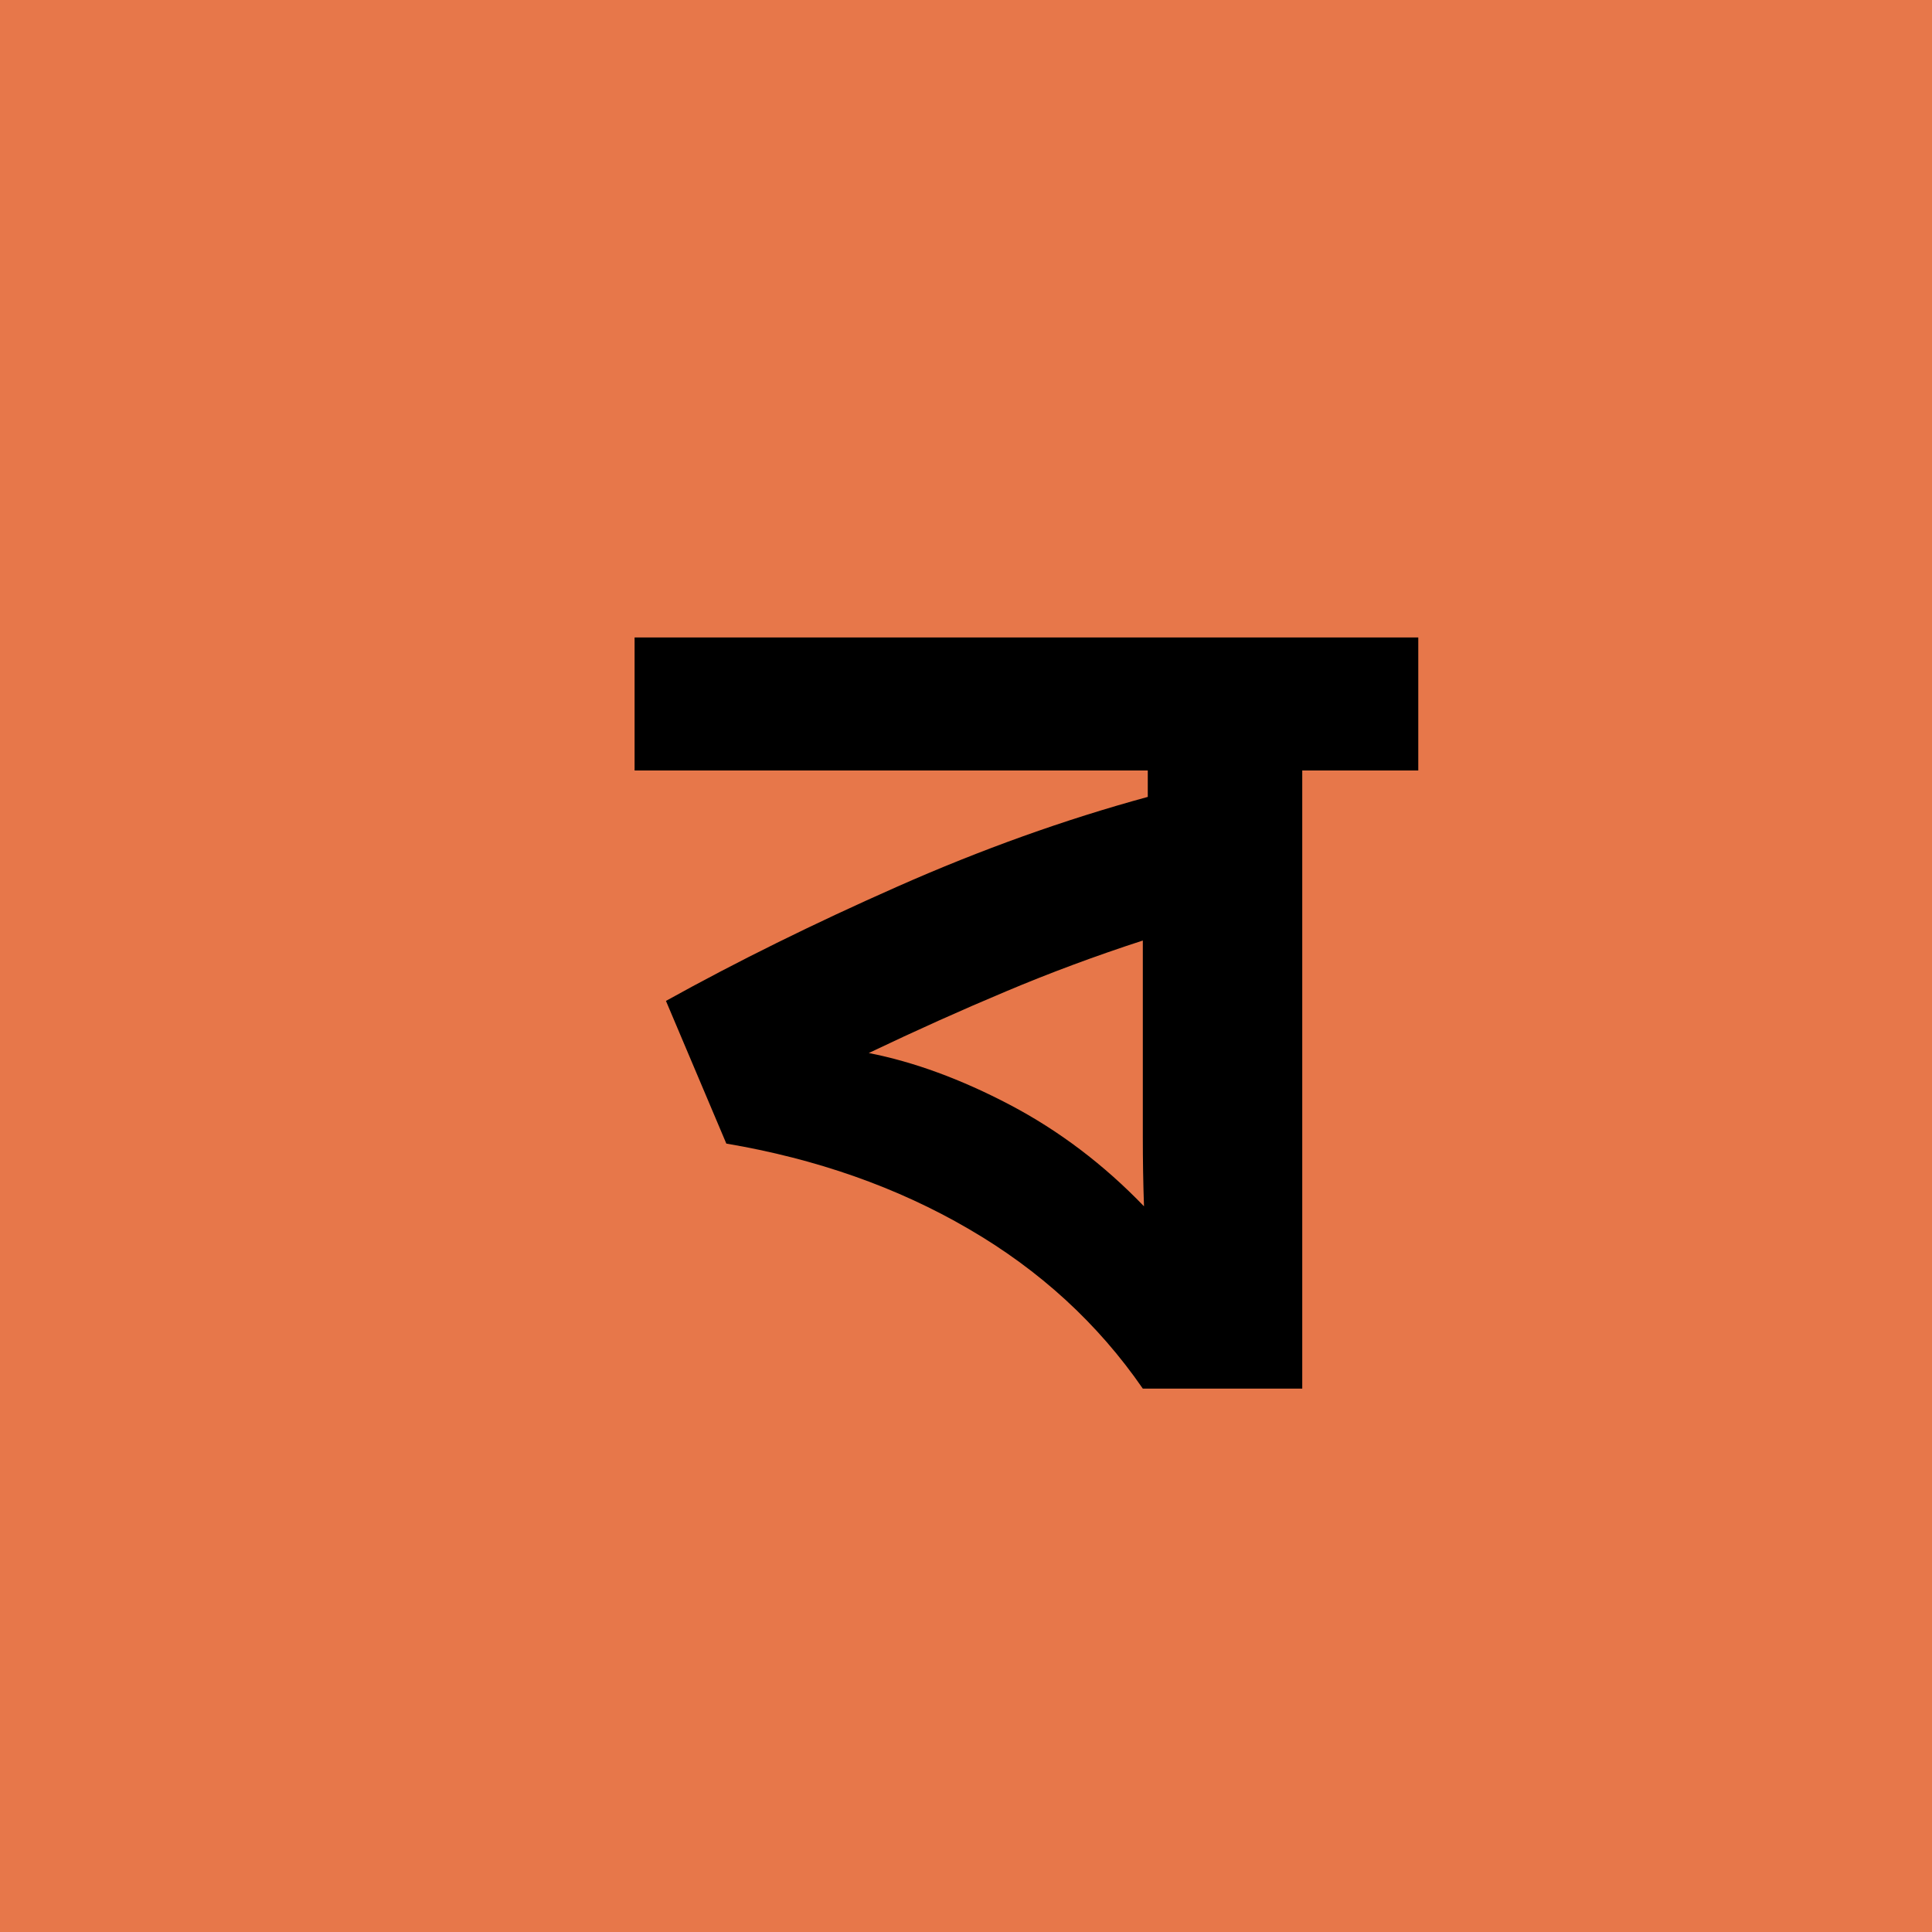
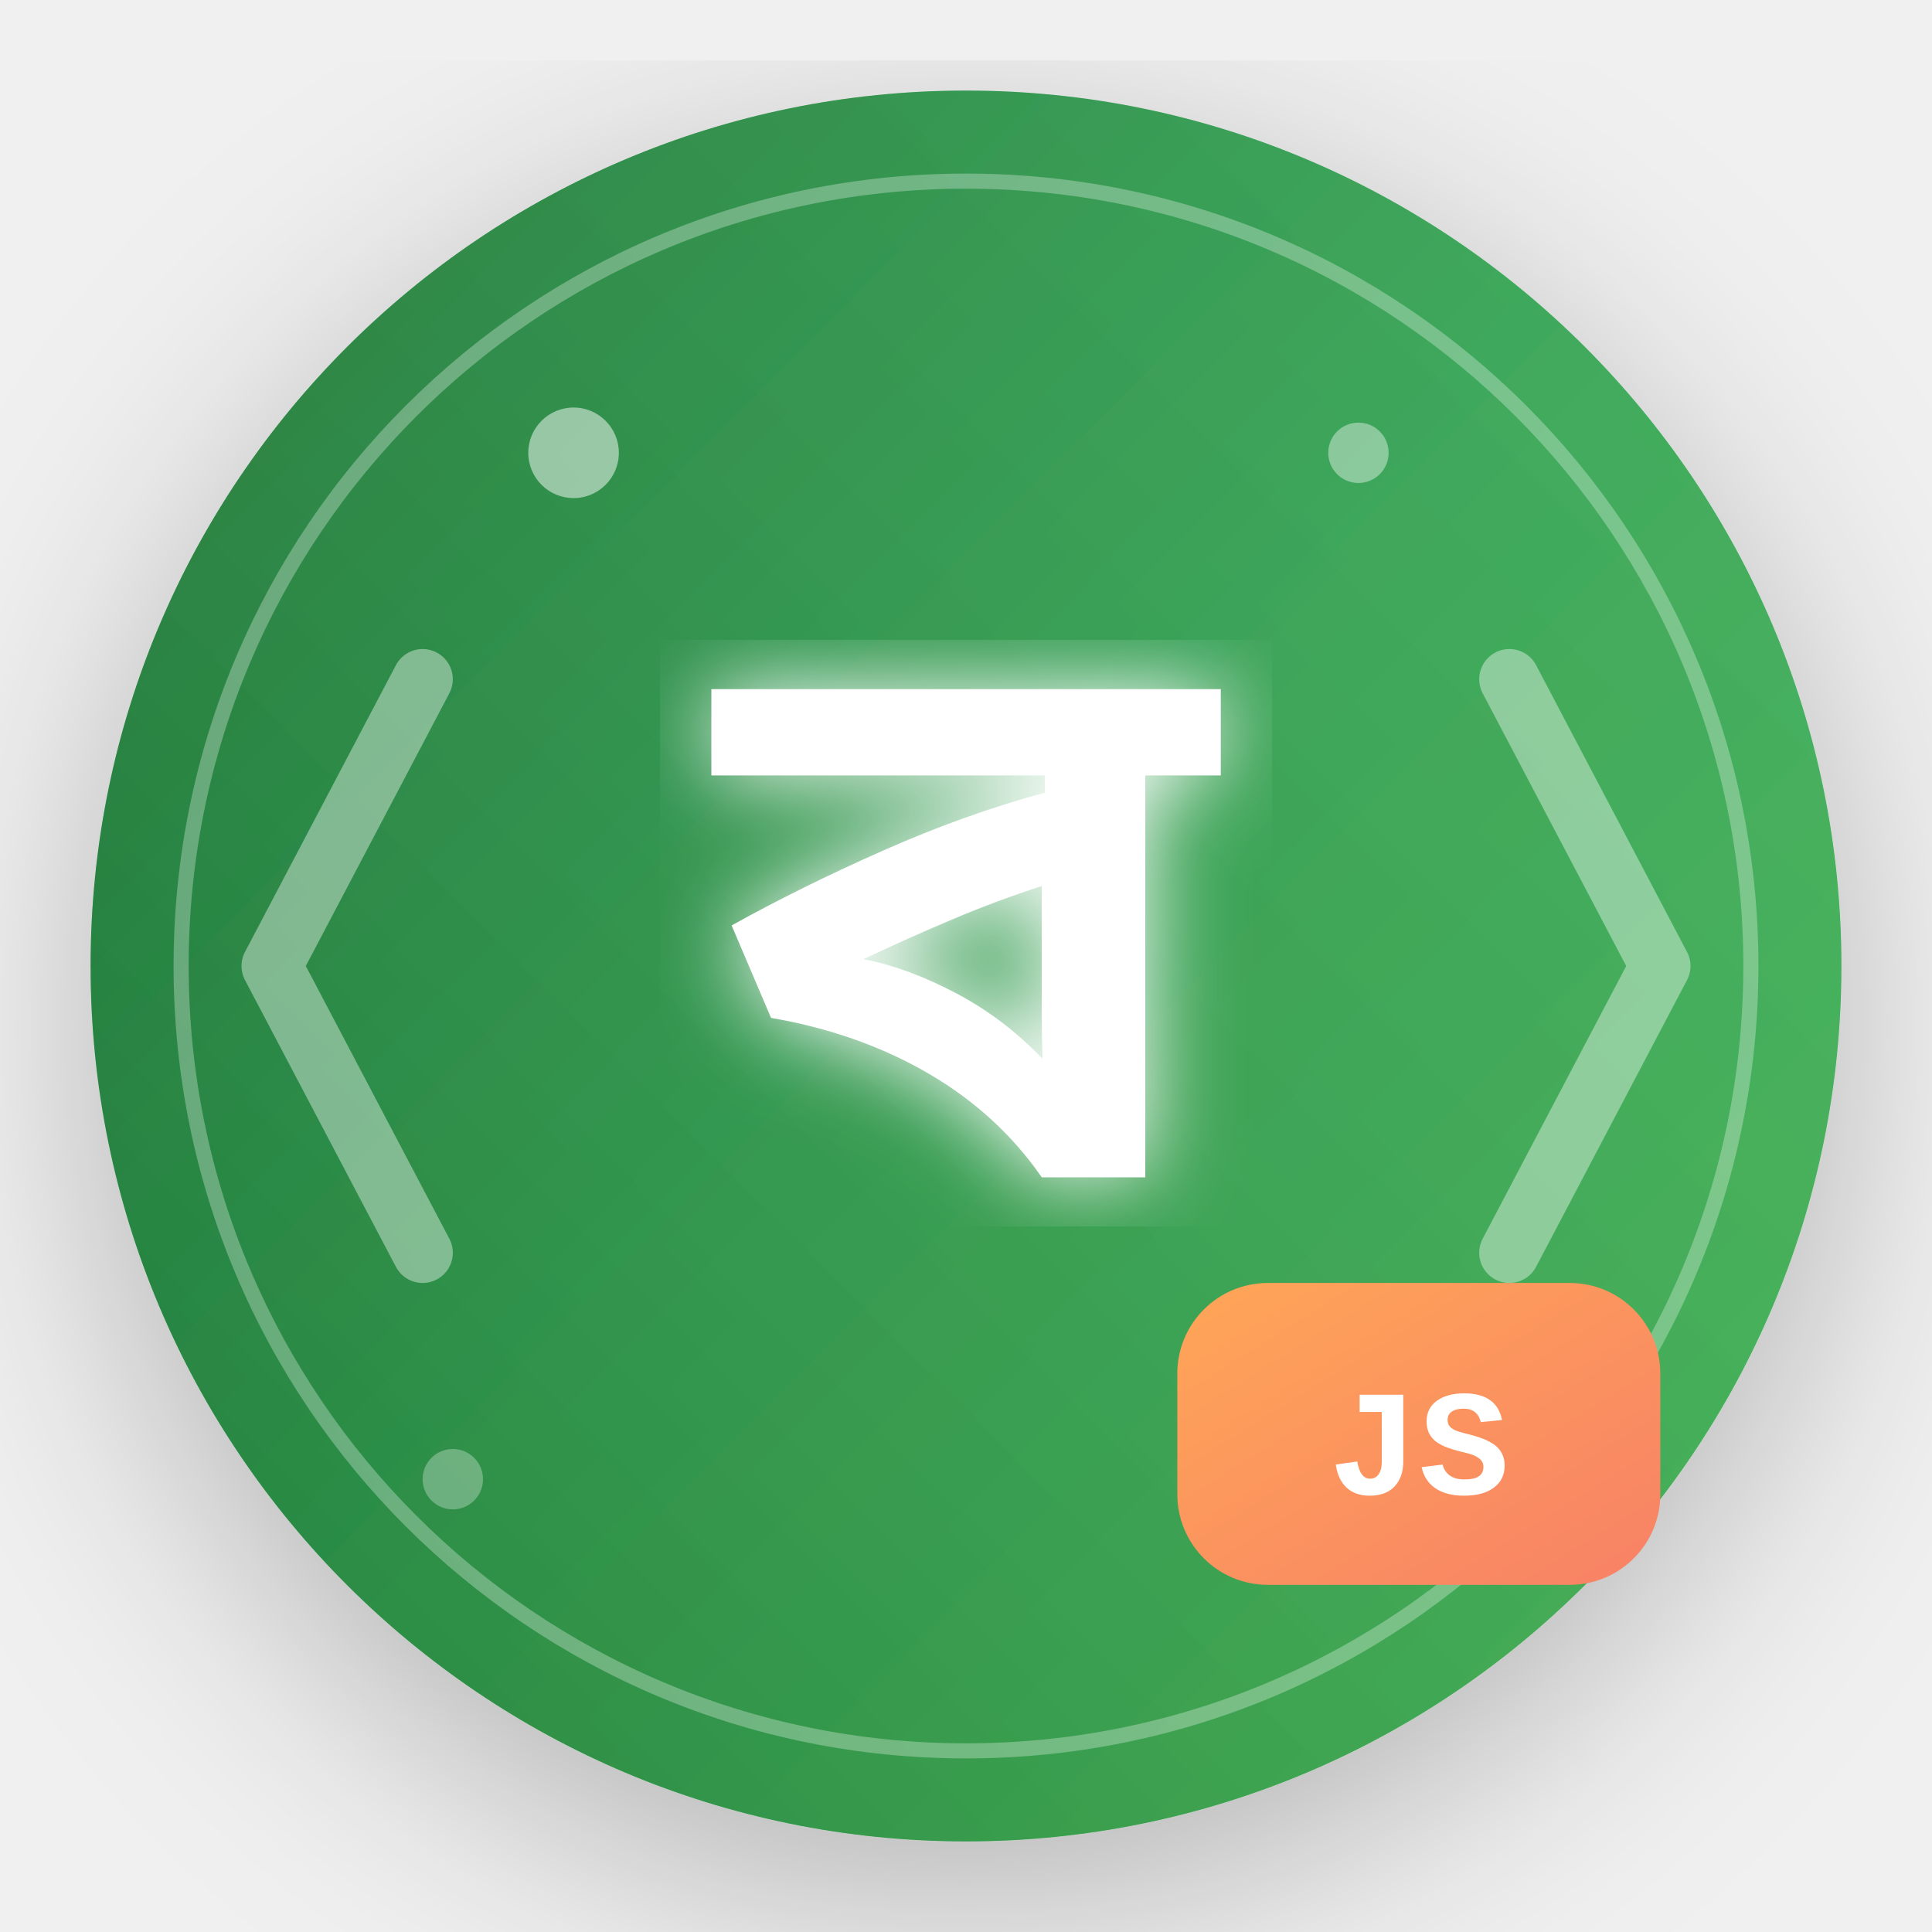
- <svg xmlns="http://www.w3.org/2000/svg" width="128" height="128" viewBox="0 0 128 128" preserveAspectRatio="xMinYMin meet">
-   <rect width="128" height="128" fill="#e7774a" />
-   <text x="68" y="92" text-anchor="middle" font-family="Noto Sans Bengali, 'Bangla', 'DejaVu Sans', Arial, sans-serif" font-weight="700" font-size="80" fill="#000000">ব</text>
+ <svg xmlns="http://www.w3.org/2000/svg" width="128" height="128" viewBox="0 0 128 128">
+   <defs>
+     <linearGradient id="mainGrad" x1="0%" y1="0%" x2="100%" y2="100%">
+       <stop offset="0%" style="stop-color:#1A7F37" />
+       <stop offset="50%" style="stop-color:#2DA44E" />
+       <stop offset="100%" style="stop-color:#3FB950" />
+     </linearGradient>
+     <linearGradient id="overlayGrad" x1="0%" y1="100%" x2="100%" y2="0%">
+       <stop offset="0%" style="stop-color:#000000;stop-opacity:0.2" />
+       <stop offset="100%" style="stop-color:#FFFFFF;stop-opacity:0.1" />
+     </linearGradient>
+     <linearGradient id="accentGrad" x1="0%" y1="0%" x2="100%" y2="100%">
+       <stop offset="0%" style="stop-color:#FFA657" />
+       <stop offset="100%" style="stop-color:#F78166" />
+     </linearGradient>
+     <filter id="dropShadow" x="-50%" y="-50%" width="200%" height="200%">
+       <feDropShadow dx="0" dy="4" stdDeviation="8" flood-color="#000000" flood-opacity="0.25" />
+     </filter>
+     <filter id="innerGlow">
+       <feGaussianBlur stdDeviation="3" result="coloredBlur" />
+       <feMerge>
+         <feMergeNode in="coloredBlur" />
+         <feMergeNode in="SourceGraphic" />
+       </feMerge>
+     </filter>
+   </defs>
+   <circle cx="64" cy="64" r="58" fill="url(#mainGrad)" filter="url(#dropShadow)" />
+   <circle cx="64" cy="64" r="58" fill="url(#overlayGrad)" />
+   <circle cx="64" cy="64" r="52" fill="none" stroke="#FFFFFF" stroke-width="1" opacity="0.3" />
+   <g opacity="0.4">
+     <path d="M28 45 L18 64 L28 83" fill="none" stroke="#FFFFFF" stroke-width="4" stroke-linecap="round" stroke-linejoin="round" />
+     <path d="M100 45 L110 64 L100 83" fill="none" stroke="#FFFFFF" stroke-width="4" stroke-linecap="round" stroke-linejoin="round" />
+   </g>
+   <text x="64" y="78" text-anchor="middle" font-family="'Noto Sans Bengali', 'Bangla', 'Kalpurush', 'DejaVu Sans', Arial, sans-serif" font-weight="700" font-size="52" fill="#FFFFFF" filter="url(#innerGlow)">ব</text>
+   <g transform="translate(78, 85)">
+     <rect x="0" y="0" width="32" height="20" rx="6" ry="6" fill="url(#accentGrad)" />
+     <text x="16" y="14" text-anchor="middle" font-family="'Consolas', 'Monaco', 'Courier New', monospace" font-weight="800" font-size="10" fill="#FFFFFF">JS</text>
+   </g>
+   <circle cx="38" cy="30" r="3" fill="#FFFFFF" opacity="0.5" />
+   <circle cx="90" cy="30" r="2" fill="#FFFFFF" opacity="0.4" />
+   <circle cx="30" cy="98" r="2" fill="#FFFFFF" opacity="0.3" />
</svg>
